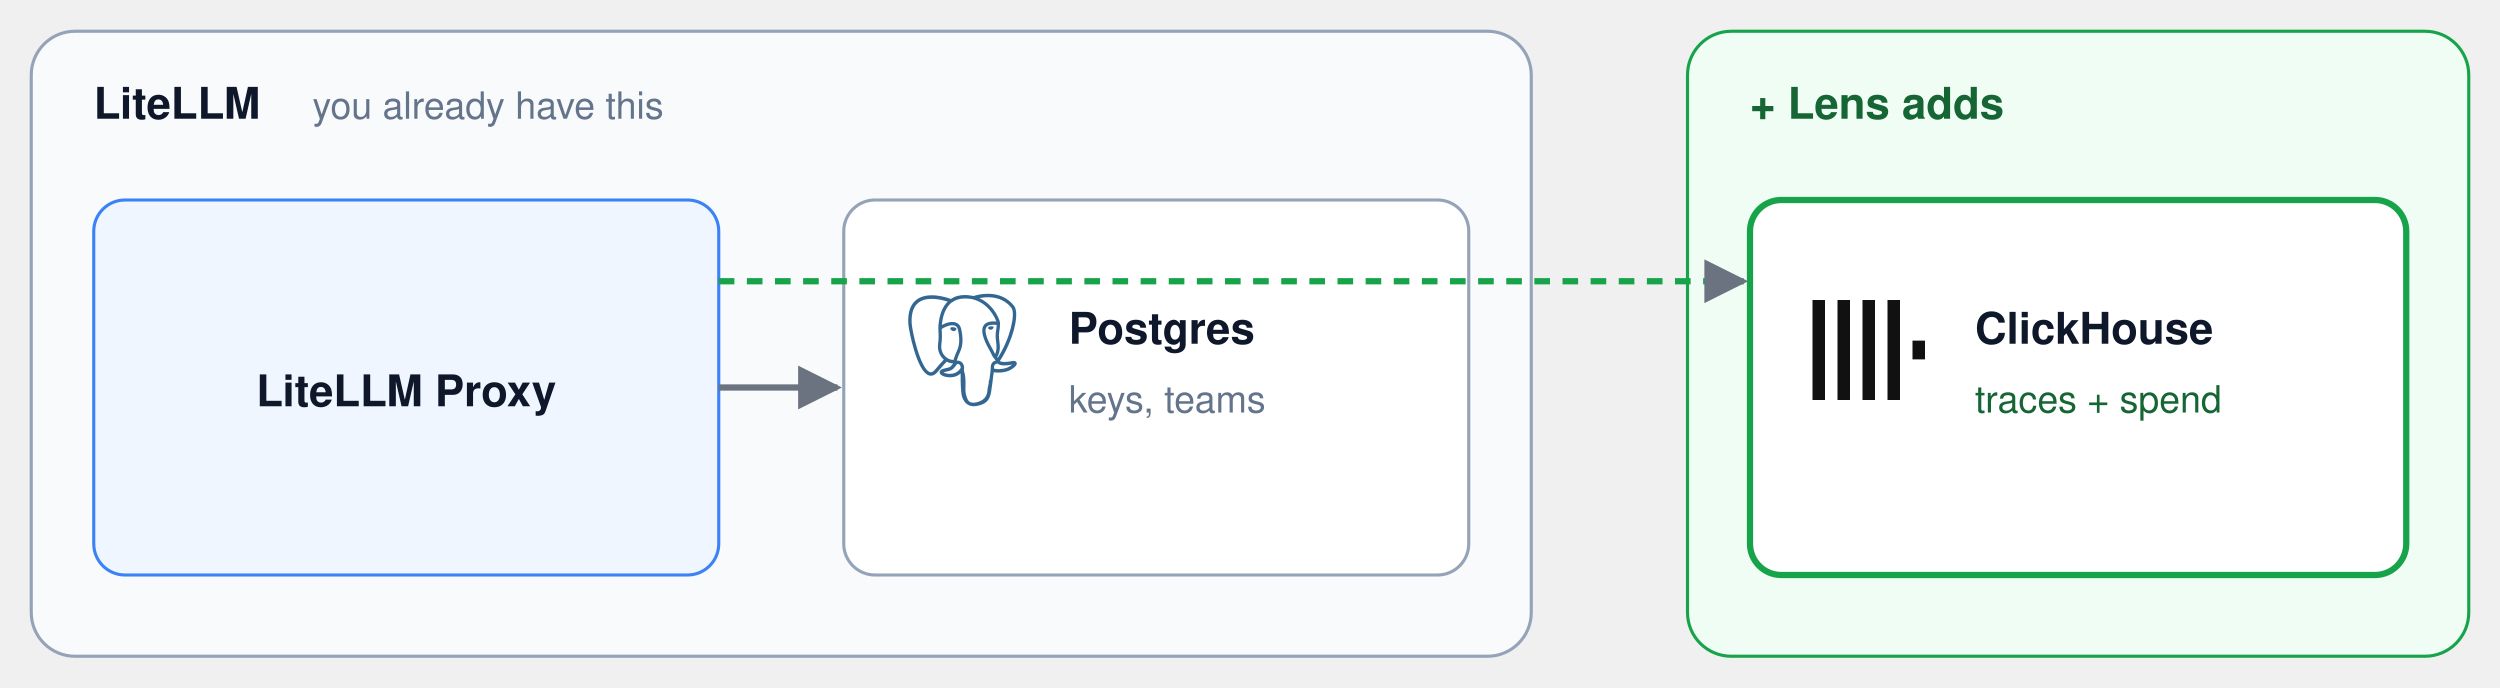
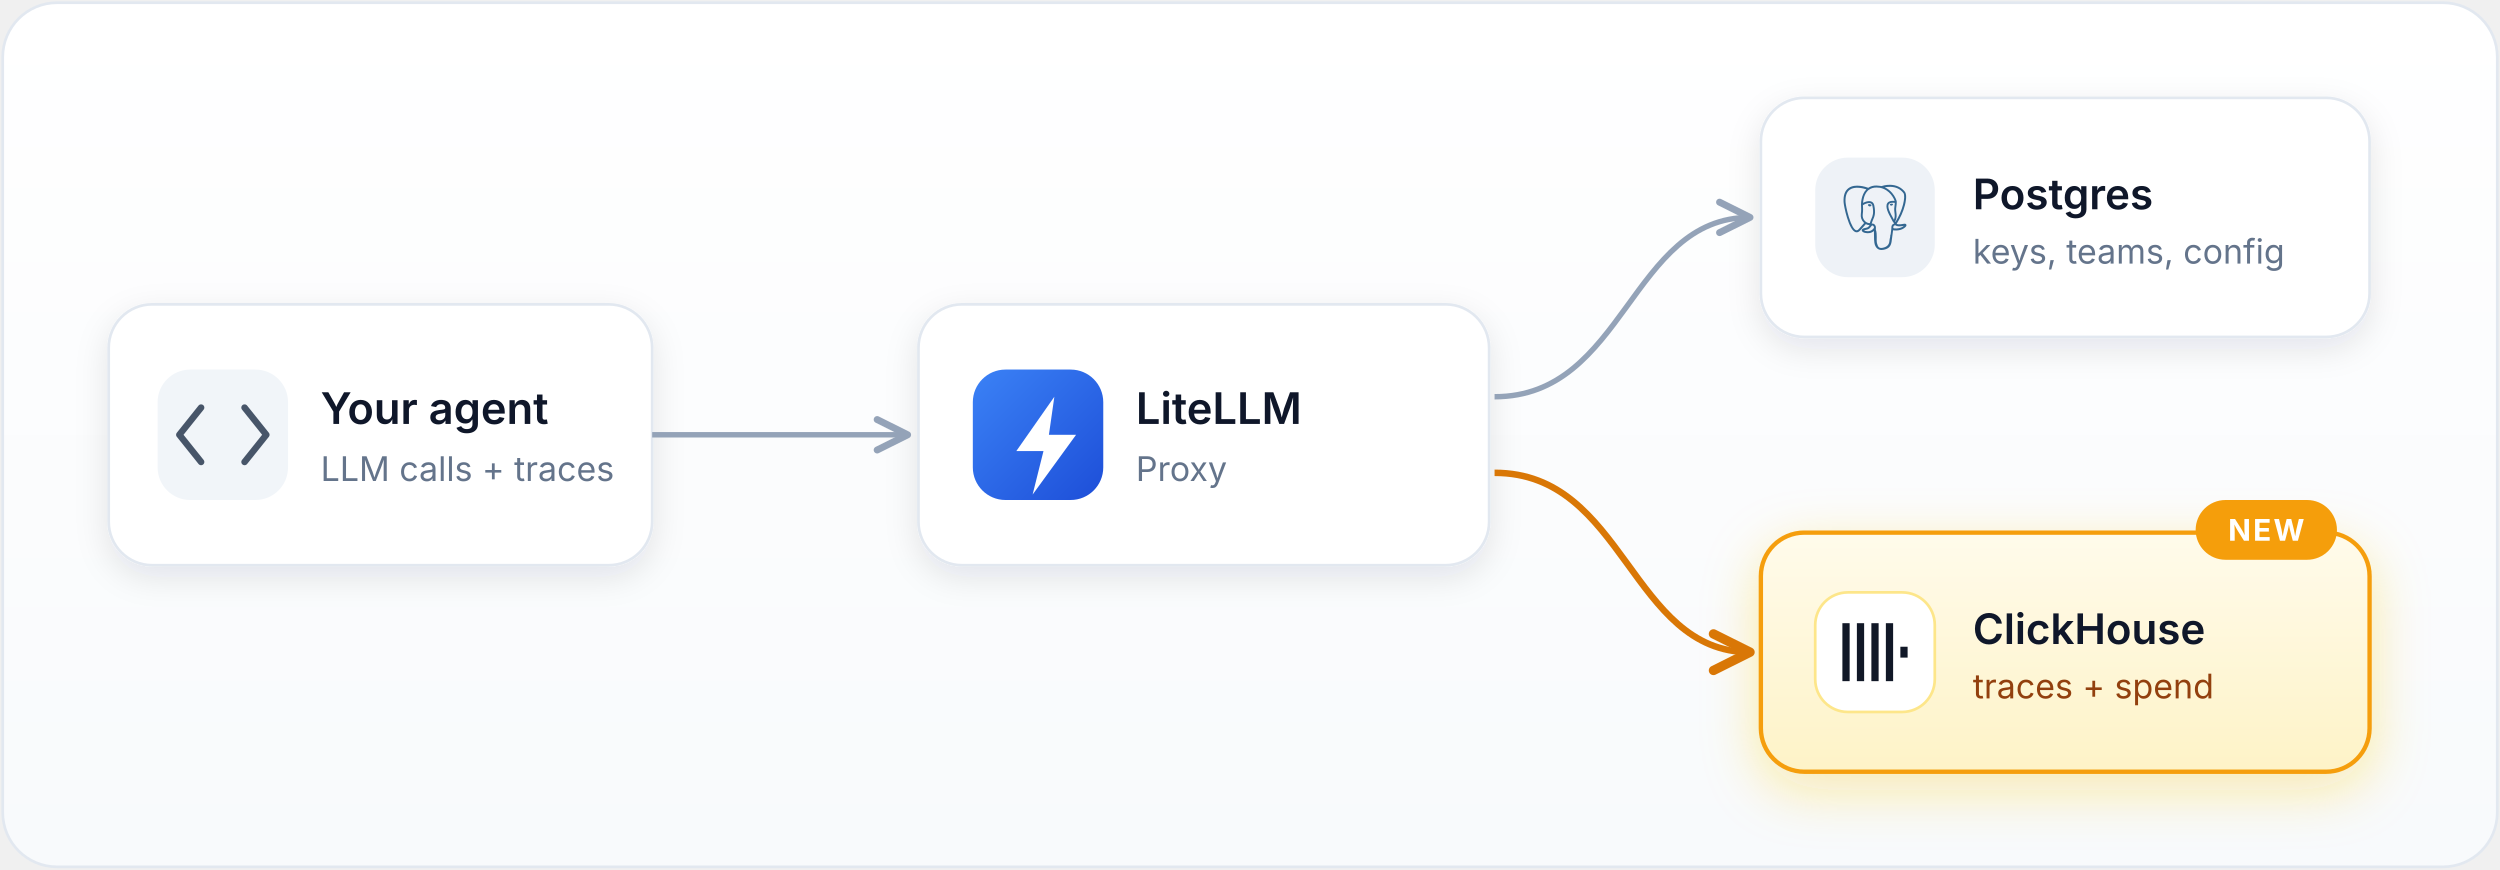
- <svg xmlns="http://www.w3.org/2000/svg" viewBox="0 0 800 220" font-family="-apple-system,Segoe UI,Helvetica,Arial,sans-serif" font-size="14">
+ <svg xmlns="http://www.w3.org/2000/svg" viewBox="0 0 920 320" font-family="-apple-system,BlinkMacSystemFont,'Segoe UI',Inter,Helvetica,Arial,sans-serif">
  <defs>
-     <marker id="a" viewBox="0 0 10 10" refX="9" refY="5" markerWidth="7" markerHeight="7" orient="auto">
-       <path d="M0 0L10 5L0 10z" fill="#6b7280" />
+     <filter id="sh" x="-20%" y="-20%" width="140%" height="150%">
+       <feDropShadow dx="0" dy="4" stdDeviation="6" flood-color="#0f172a" flood-opacity="0.10" />
+     </filter>
+     <filter id="glow" x="-30%" y="-30%" width="160%" height="170%">
+       <feDropShadow dx="0" dy="6" stdDeviation="10" flood-color="#facc15" flood-opacity="0.35" />
+     </filter>
+     <linearGradient id="bg" x1="0" y1="0" x2="0" y2="1">
+       <stop offset="0" stop-color="#ffffff" />
+       <stop offset="1" stop-color="#f8fafc" />
+     </linearGradient>
+     <linearGradient id="px" x1="0" y1="0" x2="1" y2="1">
+       <stop offset="0" stop-color="#3b82f6" />
+       <stop offset="1" stop-color="#1d4ed8" />
+     </linearGradient>
+     <linearGradient id="chg" x1="0" y1="0" x2="0" y2="1">
+       <stop offset="0" stop-color="#fffbeb" />
+       <stop offset="1" stop-color="#fef3c7" />
+     </linearGradient>
+     <marker id="ar" viewBox="0 0 10 10" refX="8" refY="5" markerWidth="8" markerHeight="8" orient="auto-start-reverse">
+       <path d="M1 1.5L8 5L1 8.5" fill="none" stroke="#94a3b8" stroke-width="1.6" stroke-linecap="round" stroke-linejoin="round" />
+     </marker>
+     <marker id="ara" viewBox="0 0 10 10" refX="8" refY="5" markerWidth="8" markerHeight="8" orient="auto-start-reverse">
+       <path d="M1 1.5L8 5L1 8.5" fill="none" stroke="#d97706" stroke-width="1.8" stroke-linecap="round" stroke-linejoin="round" />
    </marker>
  </defs>
-   <rect x="10" y="10" width="480" height="200" rx="14" fill="#f8fafc" stroke="#94a3b8" />
-   <text x="30" y="38" font-weight="700" fill="#0f172a">LiteLLM</text>
-   <text x="100" y="38" fill="#64748b" font-size="12">you already have this</text>
-   <rect x="30" y="64" width="200" height="120" rx="10" fill="#eff6ff" stroke="#3b82f6" />
-   <text x="130" y="130" text-anchor="middle" font-weight="600" fill="#0f172a">LiteLLM Proxy</text>
-   <rect x="270" y="64" width="200" height="120" rx="10" fill="#fff" stroke="#94a3b8" />
-   <g transform="translate(290 94) scale(1.5)">
-     <path fill="#336791" d="M23.559 14.723a.527.527 0 0 0-.056-.119c-.139-.263-.477-.342-1.007-.232-1.653.341-2.293.131-2.526-.019 1.342-2.048 2.445-4.522 3.041-6.83.271-1.051.798-3.524.122-4.732a1.564 1.564 0 0 0-.151-.235C21.693.909 19.801.025 17.51.001c-1.495-.016-2.771.346-3.116.479a9.449 9.449 0 0 0-.516-.082 8.044 8.044 0 0 0-1.311-.128c-1.182-.018-2.204.264-3.05.841-.857-.321-4.789-1.645-7.222.079C.936 2.153.309 3.873.43 6.304c.041.818.507 3.334 1.242 5.744.46 1.506.939 2.702 1.433 3.582.553.994 1.126 1.593 1.714 1.79.447.149 1.133.144 1.858-.728.801-.964 1.59-1.826 1.945-2.207.435.235.906.362 1.39.377a.057.057 0 0 0 0.0.004 11.031 11.031 0 0 0-.247.305c-.339.43-.409.52-1.5.744-.31.064-1.134.234-1.146.811-.003.122.033.231.092.327.227.423.922.61 1.015.633 1.335.334 2.504.092 3.371-.679-.017 2.231.077 4.417.345 5.087.221.553.762 1.905 2.469 1.904.251 0 .526-.029.83-.094 1.782-.382 2.556-1.17 2.855-2.906.15-.871.402-2.875.539-4.101.017-.07.036-.121.057-.136.001-.001.07-.047.427.031a.367.367 0 0 0 .044.007l.254.022.015.001c.847.038 1.911-.143 2.531-.431.644-.299 1.806-1.032 1.595-1.67zM2.371 11.877c-.744-2.436-1.178-4.885-1.212-5.572-.109-2.171.417-3.683 1.562-4.493 1.837-1.299 4.84-.541 6.108-.13-.003.003-.007.006-.01.009-2.024 2.044-1.976 5.536-1.971 5.75-0.0.082.007.199.016.359.035.587.1 1.68-.073 2.918-.161 1.15.194 2.276.973 3.089.081.084.165.163.252.237-.347.371-1.1 1.193-1.903 2.158-.568.682-.96.552-1.089.509-.392-.131-.813-.587-1.238-1.322-.48-.839-.964-2.032-1.415-3.513zm6.007 5.087c-.171-.043-.327-.113-.432-.177.089-.039.237-.09.483-.141 1.283-.264 1.482-.451 1.914-1.0.099-.126.212-.269.367-.443a.355.355 0 0 0 .074-.13c.171-.151.272-.11.437-.042.156.065.308.26.369.475.029.102.062.294-.045.444-.904 1.266-2.222 1.249-3.168 1.013zm2.094-3.988-.052.141c-.133.357-.257.688-.333 1.003-.667-.002-1.317-.287-1.81-.802-.628-.655-.913-1.566-.782-2.5.183-1.308.115-2.447.079-3.059-.005-.086-.009-.161-.012-.22.296-.262 1.666-.996 2.643-.772.446.102.718.406.831.928.585 2.704.077 3.831-.33 4.736-.084.187-.163.363-.231.545zm7.364 4.572c-.017.177-.036.376-.062.596l-.146.438a.355.355 0 0 0-.018.108c-.006.475-.054.649-.115.869-.063.229-.135.489-.179 1.058-.11 1.414-.878 2.227-2.417 2.557-1.516.325-1.784-.497-2.021-1.222a6.582 6.582 0 0 0-.077-.227c-.215-.586-.191-1.412-.157-2.555.017-.561-.025-1.901-.33-2.646.004-.293.011-.591.019-.892a.353.353 0 0 0-.015-.113 1.493 1.493 0 0 0-.044-.208c-.123-.428-.421-.787-.78-.935-.142-.059-.404-.167-.718-.087.067-.276.183-.588.309-.925l.053-.142c.059-.16.134-.326.213-.501.426-.948 1.011-2.245.377-5.177-.237-1.098-1.03-1.634-2.232-1.51-.721.075-1.38.365-1.709.532a5.672 5.672 0 0 0-.196.104c.092-1.106.439-3.174 1.736-4.482a4.031 4.031 0 0 1 .303-.276.353.353 0 0 0 .145-.064c.752-.571 1.694-.851 2.802-.833.409.007.802.034 1.174.081 1.939.354 3.244 1.447 4.036 2.383.814.962 1.255 1.931 1.431 2.454-1.323-.135-2.223.127-2.68.779-.993 1.419.543 4.173 1.281 5.496.135.243.252.452.289.541.24.583.551.971.779 1.255.07.087.137.171.189.245-.401.116-1.121.383-1.055 1.717-.012.156-.042.447-.083.815-.046.208-.07.46-.099.766zm.89-1.621c-.041-.832.269-.918.597-1.01a2.857 2.857 0 0 0 .135-.041 1.202 1.202 0 0 0 .134.103c.57.377 1.582.421 3.007.134-.202.177-.519.399-.953.601-.41.19-1.096.333-1.747.364-.72.034-1.086-.081-1.172-.151zm.57-9.271c-.006.351-.054.669-.105 1.002-.055.358-.112.727-.126 1.176-.014.437.04.891.093 1.33.107.887.216 1.8-.207 2.701a3.527 3.527 0 0 1-.188-.386c-.053-.128-.167-.333-.325-.616-.616-1.104-2.057-3.69-1.319-4.745.38-.543 1.341-.566 2.178-.463zm.228 7.014a12.376 12.376 0 0 0-.085-.107l-.035-.044c.726-1.2.584-2.386.458-3.438-.052-.432-.101-.84-.088-1.223.013-.406.067-.754.118-1.091.064-.415.129-.844.111-1.351.013-.053.019-.116.012-.19-.046-.485-.6-1.938-1.729-3.253-.608-.707-1.49-1.497-2.689-2.039.525-.107 1.233-.203 2.024-.186 2.051.046 3.675.814 4.824 2.282a.908.908 0 0 1 .067.1c.723 1.356-.276 6.275-2.987 10.54zm-8.817-6.116c-.025.179-.309.422-.621.422a.582.582 0 0 1-.081-.006c-.187-.026-.377-.144-.506-.316-.046-.06-.12-.178-.105-.284.005-.04.026-.099.092-.149.118-.089.352-.123.61-.087.316.044.643.194.611.419zm7.931-.411c.011.079-.049.201-.153.31-.068.072-.212.196-.408.223a.546.546 0 0 1-.075.005c-.293 0-.541-.234-.561-.372-.024-.176.264-.311.561-.352.297-.041.611.009.636.185z" />
+   <rect x="1" y="1" width="918" height="318" rx="20" fill="url(#bg)" stroke="#e2e8f0" />
+   <g filter="url(#sh)">
+     <rect x="40" y="112" width="200" height="96" rx="16" fill="#fff" stroke="#e2e8f0" />
  </g>
-   <text x="342" y="110" font-weight="600" fill="#0f172a">Postgres</text>
-   <text x="342" y="132" fill="#64748b" font-size="12">keys, teams</text>
-   <path d="M230 124H268" stroke="#6b7280" stroke-width="2" marker-end="url(#a)" />
-   <rect x="540" y="10" width="250" height="200" rx="14" fill="#f0fdf4" stroke="#16a34a" />
-   <text x="560" y="38" font-weight="700" fill="#166534">+ Lens adds</text>
-   <rect x="560" y="64" width="210" height="120" rx="10" fill="#fff" stroke="#16a34a" stroke-width="2" />
-   <g transform="translate(580 94) scale(1.5)">
-     <path fill="#111" d="M21.333 10H24v4h-2.667ZM16 1.335h2.667v21.33H16Zm-5.333 0h2.666v21.33h-2.666ZM0 22.665V1.335h2.667v21.33zm5.333-21.33H8v21.33H5.333Z" />
+   <rect x="58" y="136" width="48" height="48" rx="12" fill="#f1f5f9" />
+   <path d="M74 150l-8 10 8 10M90 150l8 10-8 10" fill="none" stroke="#475569" stroke-width="2.4" stroke-linecap="round" stroke-linejoin="round" />
+   <text x="118" y="156" font-size="16" font-weight="600" fill="#0f172a">Your agent</text>
+   <text x="118" y="177" font-size="12.5" fill="#64748b">LLM calls + traces</text>
+   <g filter="url(#sh)">
+     <rect x="338" y="112" width="210" height="96" rx="16" fill="#fff" stroke="#e2e8f0" />
  </g>
-   <text x="632" y="110" font-weight="600" fill="#0f172a">ClickHouse</text>
-   <text x="632" y="132" fill="#166534" font-size="12">traces + spend</text>
-   <path d="M230 90L558 90" stroke="#16a34a" stroke-width="2" stroke-dasharray="5 4" marker-end="url(#a)" />
+   <rect x="358" y="136" width="48" height="48" rx="12" fill="url(#px)" />
+   <path d="M388 146l-14 20h10l-4 16 16-22h-10z" fill="#fff" />
+   <text x="418" y="156" font-size="16" font-weight="600" fill="#0f172a">LiteLLM</text>
+   <text x="418" y="177" font-size="12.5" fill="#64748b">Proxy</text>
+   <g filter="url(#sh)">
+     <rect x="648" y="36" width="224" height="88" rx="16" fill="#fff" stroke="#e2e8f0" />
+   </g>
+   <rect x="668" y="58" width="44" height="44" rx="12" fill="#eef2f7" />
+   <g transform="translate(678 68) scale(1)">
+     <path fill="#336791" transform="scale(1.0)" d="M23.559 14.723a.527.527 0 0 0-.056-.119c-.139-.263-.477-.342-1.007-.232-1.653.341-2.293.131-2.526-.019 1.342-2.048 2.445-4.522 3.041-6.83.271-1.051.798-3.524.122-4.732a1.564 1.564 0 0 0-.151-.235C21.693.909 19.801.025 17.51.001c-1.495-.016-2.771.346-3.116.479a9.449 9.449 0 0 0-.516-.082 8.044 8.044 0 0 0-1.311-.128c-1.182-.018-2.204.264-3.05.841-.857-.321-4.789-1.645-7.222.079C.936 2.153.309 3.873.43 6.304c.041.818.507 3.334 1.242 5.744.46 1.506.939 2.702 1.433 3.582.553.994 1.126 1.593 1.714 1.79.447.149 1.133.144 1.858-.728.801-.964 1.59-1.826 1.945-2.207.435.235.906.362 1.39.377a.057.057 0 0 0 0.0.004 11.031 11.031 0 0 0-.247.305c-.339.43-.409.52-1.5.744-.31.064-1.134.234-1.146.811-.003.122.033.231.092.327.227.423.922.61 1.015.633 1.335.334 2.504.092 3.371-.679-.017 2.231.077 4.417.345 5.087.221.553.762 1.905 2.469 1.904.251 0 .526-.029.83-.094 1.782-.382 2.556-1.17 2.855-2.906.15-.871.402-2.875.539-4.101.017-.07.036-.121.057-.136.001-.001.07-.047.427.031a.367.367 0 0 0 .044.007l.254.022.015.001c.847.038 1.911-.143 2.531-.431.644-.299 1.806-1.032 1.595-1.67zM2.371 11.877c-.744-2.436-1.178-4.885-1.212-5.572-.109-2.171.417-3.683 1.562-4.493 1.837-1.299 4.84-.541 6.108-.13-.003.003-.007.006-.01.009-2.024 2.044-1.976 5.536-1.971 5.75-0.0.082.007.199.016.359.035.587.1 1.68-.073 2.918-.161 1.15.194 2.276.973 3.089.081.084.165.163.252.237-.347.371-1.1 1.193-1.903 2.158-.568.682-.96.552-1.089.509-.392-.131-.813-.587-1.238-1.322-.48-.839-.964-2.032-1.415-3.513zm6.007 5.087c-.171-.043-.327-.113-.432-.177.089-.039.237-.09.483-.141 1.283-.264 1.482-.451 1.914-1.0.099-.126.212-.269.367-.443a.355.355 0 0 0 .074-.13c.171-.151.272-.11.437-.042.156.065.308.26.369.475.029.102.062.294-.045.444-.904 1.266-2.222 1.249-3.168 1.013zm2.094-3.988-.052.141c-.133.357-.257.688-.333 1.003-.667-.002-1.317-.287-1.81-.802-.628-.655-.913-1.566-.782-2.5.183-1.308.115-2.447.079-3.059-.005-.086-.009-.161-.012-.22.296-.262 1.666-.996 2.643-.772.446.102.718.406.831.928.585 2.704.077 3.831-.33 4.736-.084.187-.163.363-.231.545zm7.364 4.572c-.017.177-.036.376-.062.596l-.146.438a.355.355 0 0 0-.018.108c-.006.475-.054.649-.115.869-.063.229-.135.489-.179 1.058-.11 1.414-.878 2.227-2.417 2.557-1.516.325-1.784-.497-2.021-1.222a6.582 6.582 0 0 0-.077-.227c-.215-.586-.191-1.412-.157-2.555.017-.561-.025-1.901-.33-2.646.004-.293.011-.591.019-.892a.353.353 0 0 0-.015-.113 1.493 1.493 0 0 0-.044-.208c-.123-.428-.421-.787-.78-.935-.142-.059-.404-.167-.718-.087.067-.276.183-.588.309-.925l.053-.142c.059-.16.134-.326.213-.501.426-.948 1.011-2.245.377-5.177-.237-1.098-1.03-1.634-2.232-1.51-.721.075-1.38.365-1.709.532a5.672 5.672 0 0 0-.196.104c.092-1.106.439-3.174 1.736-4.482a4.031 4.031 0 0 1 .303-.276.353.353 0 0 0 .145-.064c.752-.571 1.694-.851 2.802-.833.409.007.802.034 1.174.081 1.939.354 3.244 1.447 4.036 2.383.814.962 1.255 1.931 1.431 2.454-1.323-.135-2.223.127-2.68.779-.993 1.419.543 4.173 1.281 5.496.135.243.252.452.289.541.24.583.551.971.779 1.255.07.087.137.171.189.245-.401.116-1.121.383-1.055 1.717-.012.156-.042.447-.083.815-.046.208-.07.46-.099.766zm.89-1.621c-.041-.832.269-.918.597-1.01a2.857 2.857 0 0 0 .135-.041 1.202 1.202 0 0 0 .134.103c.57.377 1.582.421 3.007.134-.202.177-.519.399-.953.601-.41.19-1.096.333-1.747.364-.72.034-1.086-.081-1.172-.151zm.57-9.271c-.006.351-.054.669-.105 1.002-.055.358-.112.727-.126 1.176-.014.437.04.891.093 1.33.107.887.216 1.8-.207 2.701a3.527 3.527 0 0 1-.188-.386c-.053-.128-.167-.333-.325-.616-.616-1.104-2.057-3.69-1.319-4.745.38-.543 1.341-.566 2.178-.463zm.228 7.014a12.376 12.376 0 0 0-.085-.107l-.035-.044c.726-1.2.584-2.386.458-3.438-.052-.432-.101-.84-.088-1.223.013-.406.067-.754.118-1.091.064-.415.129-.844.111-1.351.013-.053.019-.116.012-.19-.046-.485-.6-1.938-1.729-3.253-.608-.707-1.49-1.497-2.689-2.039.525-.107 1.233-.203 2.024-.186 2.051.046 3.675.814 4.824 2.282a.908.908 0 0 1 .067.1c.723 1.356-.276 6.275-2.987 10.54zm-8.817-6.116c-.025.179-.309.422-.621.422a.582.582 0 0 1-.081-.006c-.187-.026-.377-.144-.506-.316-.046-.06-.12-.178-.105-.284.005-.04.026-.099.092-.149.118-.089.352-.123.61-.087.316.044.643.194.611.419zm7.931-.411c.011.079-.049.201-.153.31-.068.072-.212.196-.408.223a.546.546 0 0 1-.075.005c-.293 0-.541-.234-.561-.372-.024-.176.264-.311.561-.352.297-.041.611.009.636.185z" />
+   </g>
+   <text x="726" y="77" font-size="15.5" font-weight="600" fill="#0f172a">Postgres</text>
+   <text x="726" y="97" font-size="12.5" fill="#64748b">keys, teams, config</text>
+   <g filter="url(#glow)">
+     <rect x="648" y="196" width="224" height="88" rx="16" fill="url(#chg)" stroke="#f59e0b" stroke-width="1.6" />
+   </g>
+   <rect x="668" y="218" width="44" height="44" rx="12" fill="#fff" stroke="#fde68a" />
+   <g transform="translate(678 228)">
+     <path fill="#111827" d="M21.333 10H24v4h-2.667ZM16 1.335h2.667v21.33H16Zm-5.333 0h2.666v21.33h-2.666ZM0 22.665V1.335h2.667v21.33zm5.333-21.33H8v21.33H5.333Z" />
+   </g>
+   <text x="726" y="237" font-size="15.5" font-weight="600" fill="#0f172a">ClickHouse</text>
+   <text x="726" y="257" font-size="12.5" fill="#92400e">traces + spend</text>
+   <rect x="808" y="184" width="52" height="22" rx="11" fill="#f59e0b" />
+   <text x="834" y="199" font-size="11" font-weight="700" fill="#fff" text-anchor="middle" letter-spacing="0.8">NEW</text>
+   <path d="M240 160H334" stroke="#94a3b8" stroke-width="2" fill="none" marker-end="url(#ar)" />
+   <path d="M550 146C598 146 600 80 644 80" stroke="#94a3b8" stroke-width="2" fill="none" marker-end="url(#ar)" />
+   <path d="M550 174C598 174 600 240 644 240" stroke="#d97706" stroke-width="2.4" fill="none" marker-end="url(#ara)" />
</svg>
